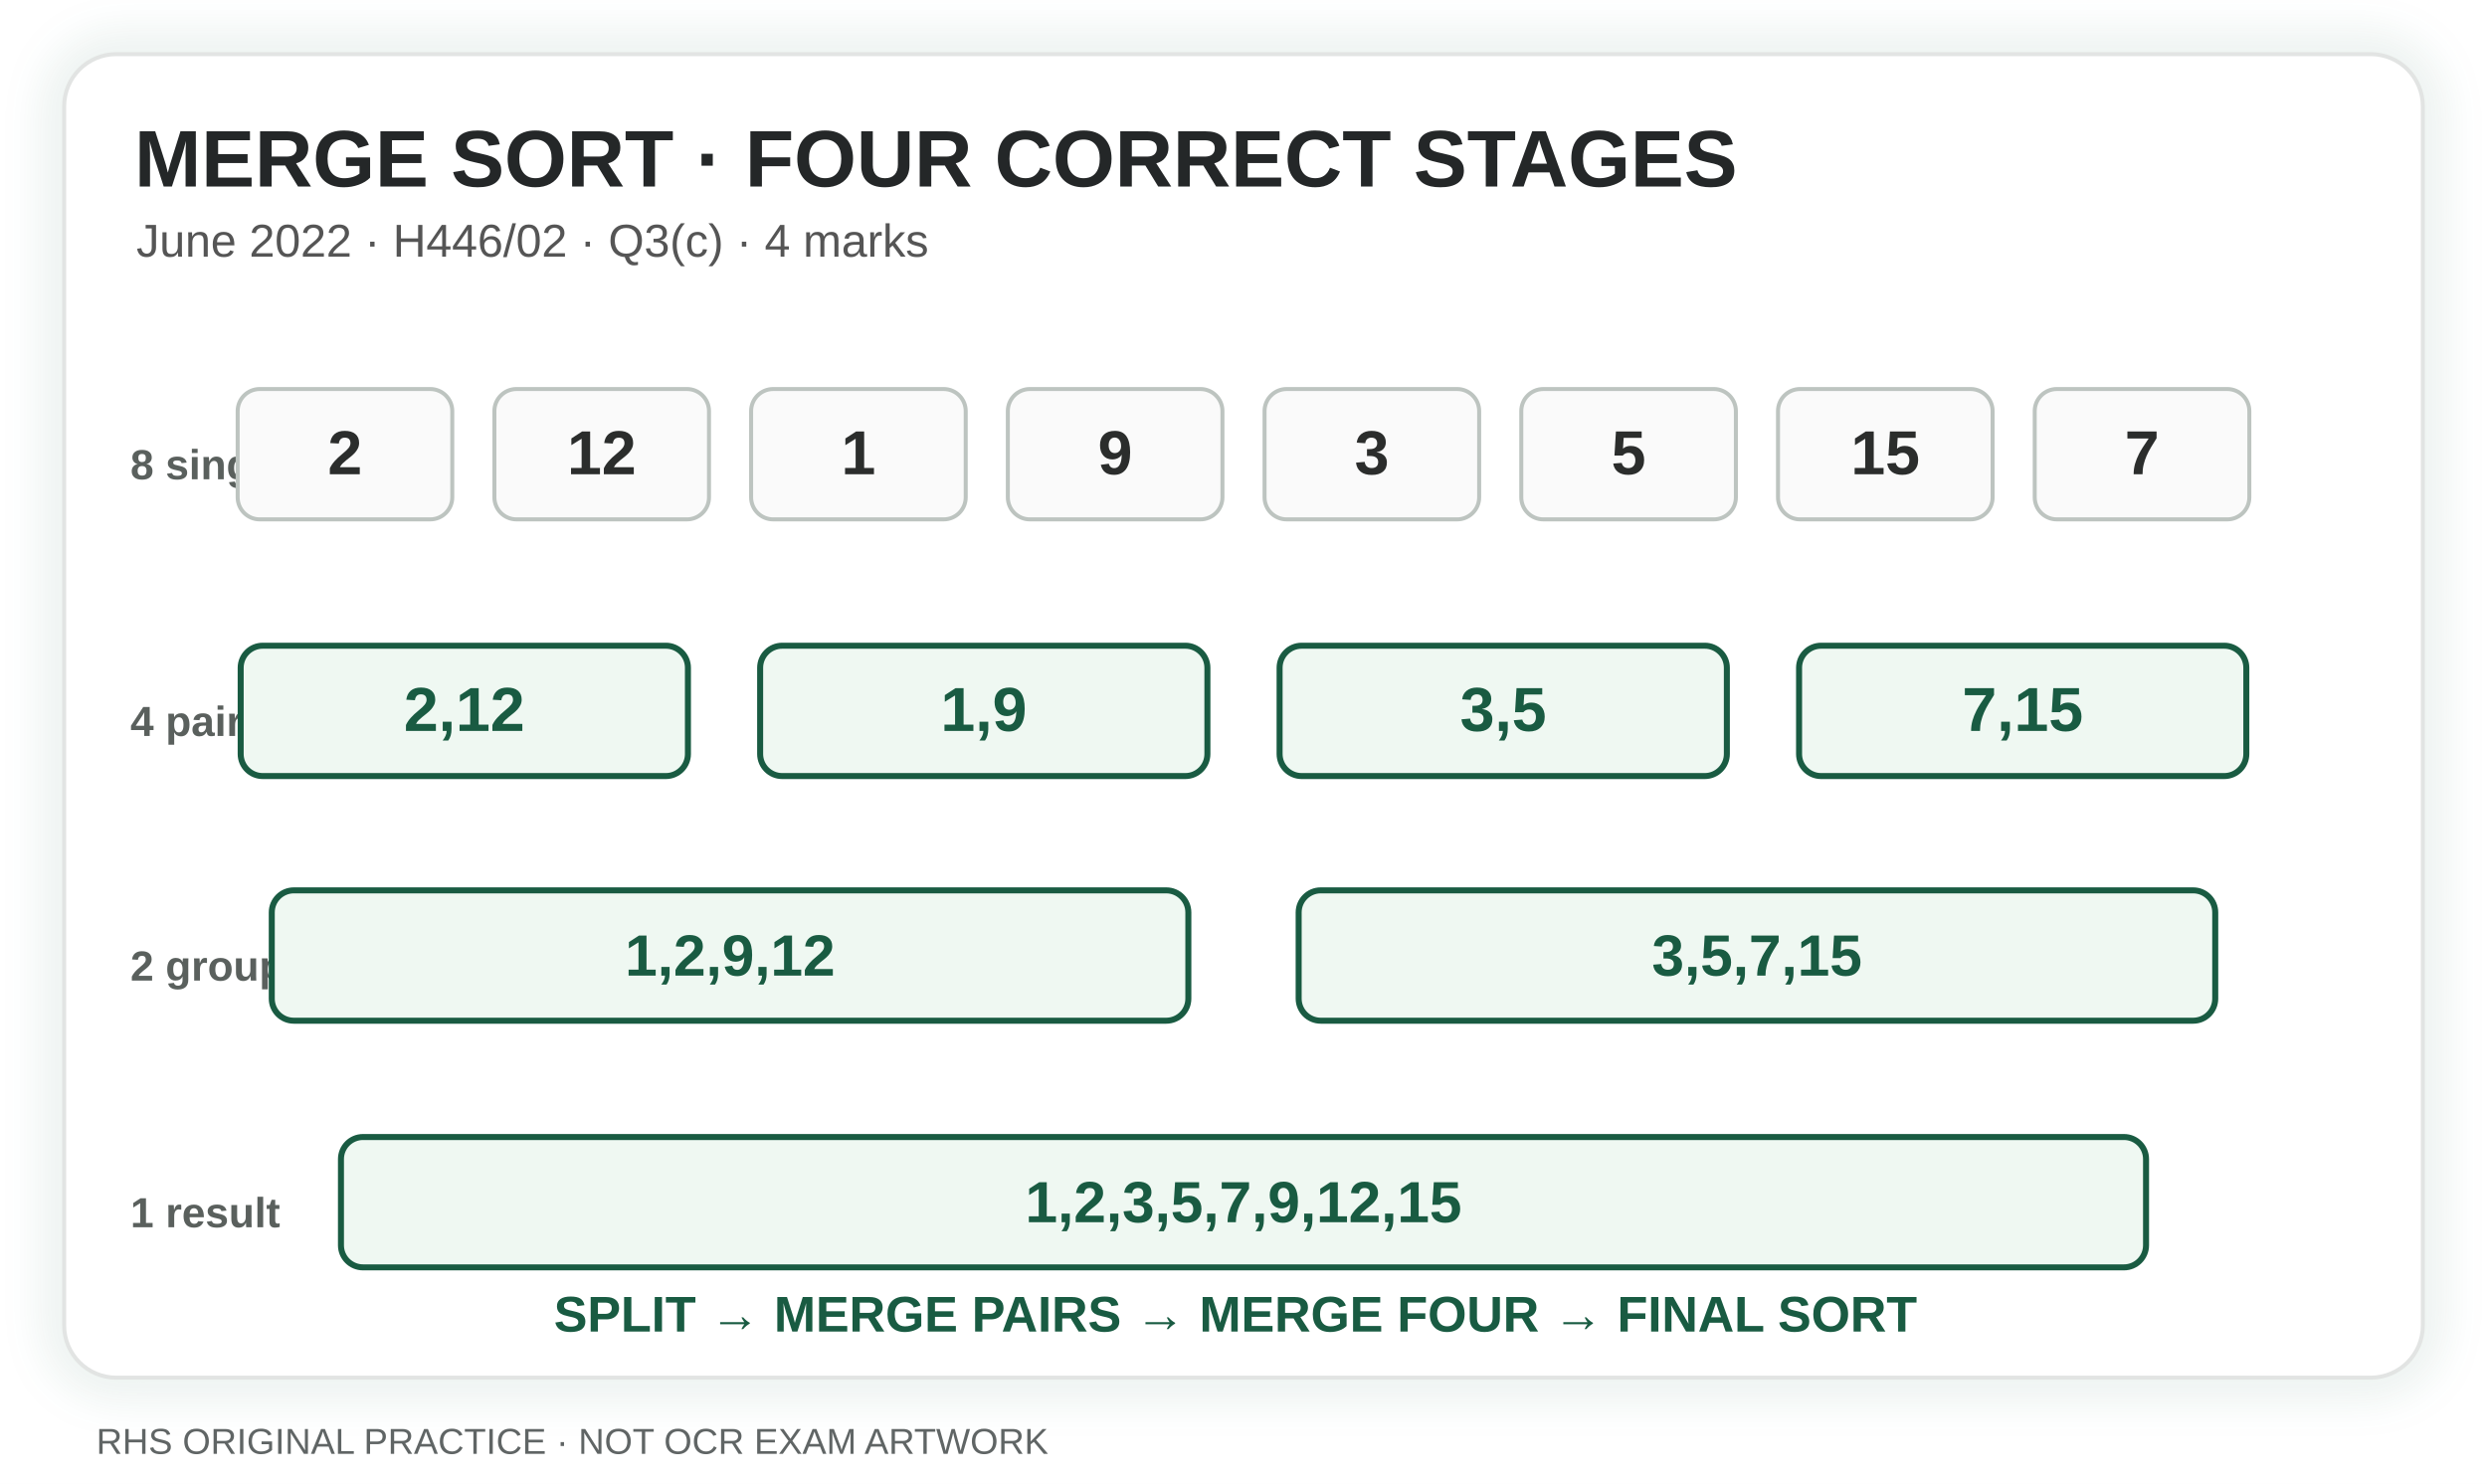
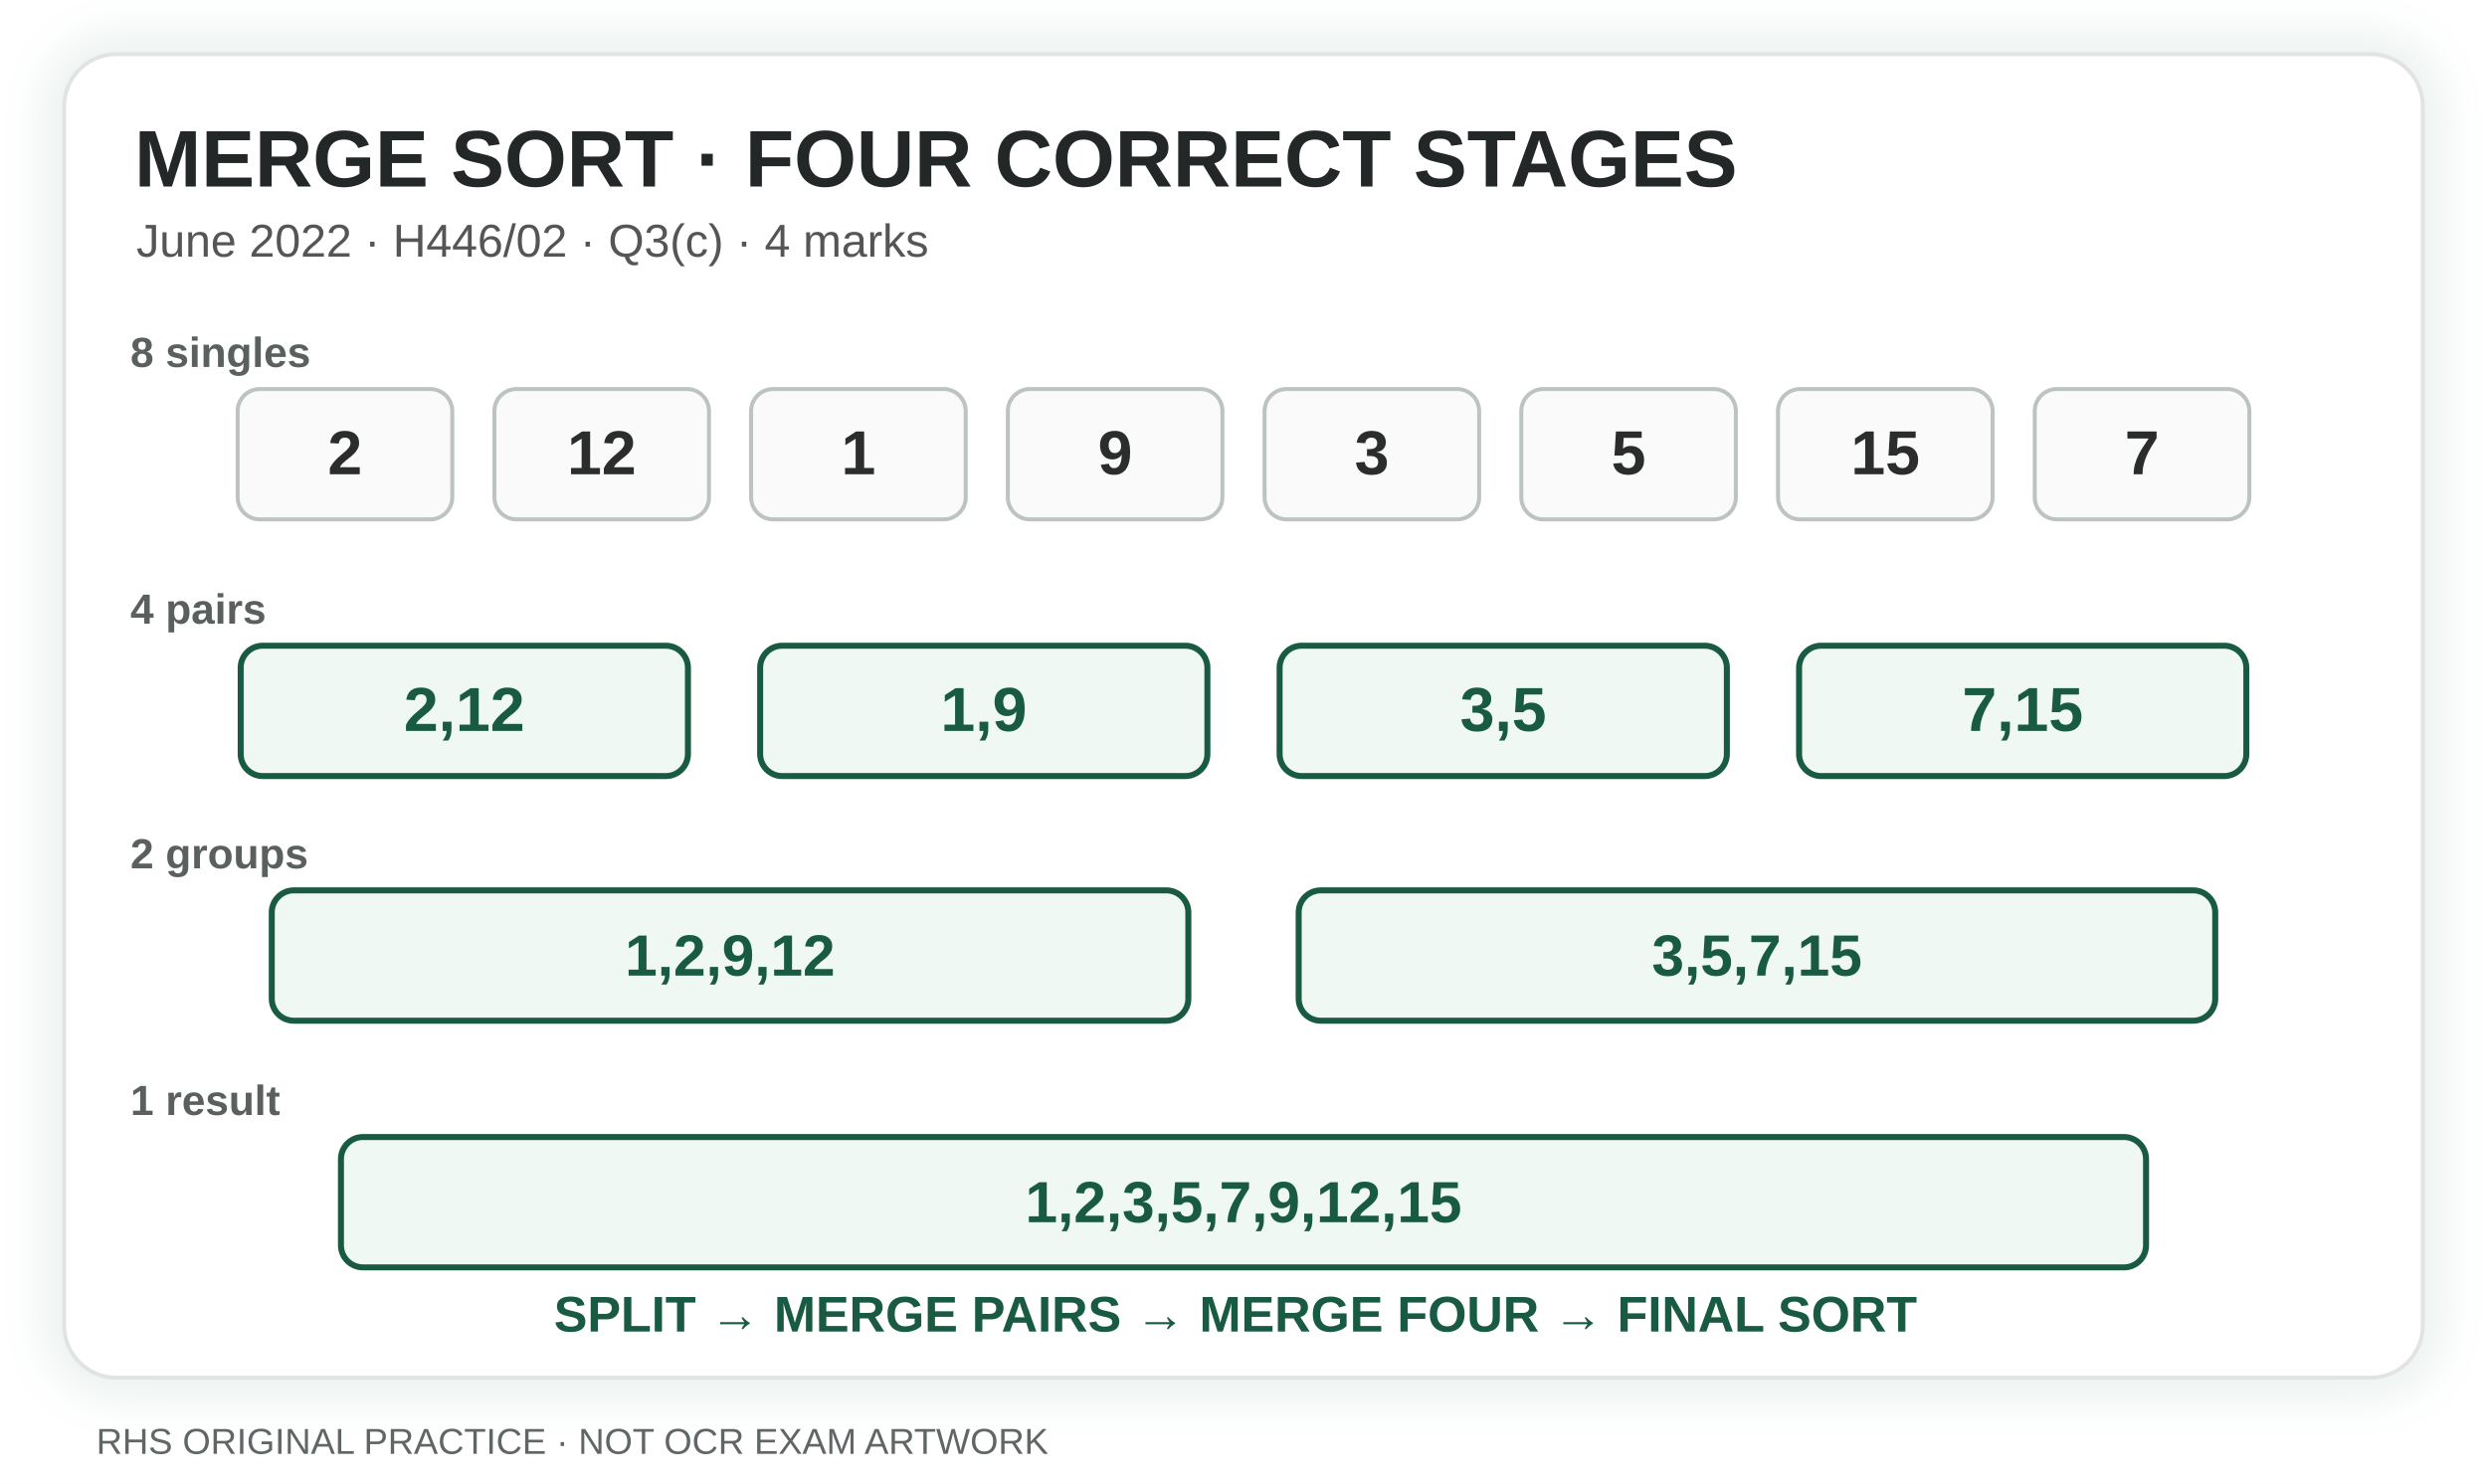
<svg xmlns="http://www.w3.org/2000/svg" viewBox="0 0 1240 740" role="img" aria-labelledby="title description">
  <defs>
    <filter id="glow" x="-30%" y="-30%" width="160%" height="160%">
      <feGaussianBlur stdDeviation="11" />
    </filter>
    <marker id="arrow" markerUnits="userSpaceOnUse" markerWidth="16" markerHeight="14" refX="14" refY="7" orient="auto">
      <path d="M0 1 L14 7 L0 13Z" fill="#343a39" />
    </marker>
    <marker id="greenArrow" markerUnits="userSpaceOnUse" markerWidth="16" markerHeight="14" refX="14" refY="7" orient="auto">
      <path d="M0 1 L14 7 L0 13Z" fill="#195b42" />
    </marker>
  </defs>
  <rect width="1240" height="740" fill="#fff" />
  <rect x="32" y="27" width="1176" height="660" rx="26" fill="none" stroke="#195b42" stroke-width="14" opacity=".13" filter="url(#glow)" />
  <rect x="32" y="27" width="1176" height="660" rx="26" stroke="#e2e4e3" stroke-width="2" fill="#fff" />
  <text x="67" y="93" text-anchor="start" font-family="Arial,Helvetica,sans-serif" font-size="40" font-weight="730" fill="#242728">MERGE SORT  ·  FOUR CORRECT STAGES</text>
  <text x="68" y="128" text-anchor="start" font-family="Arial,Helvetica,sans-serif" font-size="23" font-weight="520" fill="#555">June 2022 · H446/02 · Q3(c) · 4 marks</text>
-   <text x="65" y="239" text-anchor="start" font-family="Arial,Helvetica,sans-serif" font-size="21" font-weight="650" fill="#5a605d">8 singles</text>
+   <text x="65" y="183" text-anchor="start" font-family="Arial,Helvetica,sans-serif" font-size="21" font-weight="650" fill="#5a605d">8 singles</text>
  <rect x="118.5" y="194" width="107" height="65" rx="11" stroke="#bdc4c0" stroke-width="2" fill="#fafafa" />
  <text x="172" y="236.5" text-anchor="middle" font-family="Arial,Helvetica,sans-serif" font-size="31" font-weight="720" fill="#2b2d2c">2</text>
  <rect x="246.5" y="194" width="107" height="65" rx="11" stroke="#bdc4c0" stroke-width="2" fill="#fafafa" />
  <text x="300" y="236.5" text-anchor="middle" font-family="Arial,Helvetica,sans-serif" font-size="31" font-weight="720" fill="#2b2d2c">12</text>
  <rect x="374.5" y="194" width="107" height="65" rx="11" stroke="#bdc4c0" stroke-width="2" fill="#fafafa" />
  <text x="428" y="236.5" text-anchor="middle" font-family="Arial,Helvetica,sans-serif" font-size="31" font-weight="720" fill="#2b2d2c">1</text>
  <rect x="502.5" y="194" width="107" height="65" rx="11" stroke="#bdc4c0" stroke-width="2" fill="#fafafa" />
  <text x="556" y="236.5" text-anchor="middle" font-family="Arial,Helvetica,sans-serif" font-size="31" font-weight="720" fill="#2b2d2c">9</text>
  <rect x="630.5" y="194" width="107" height="65" rx="11" stroke="#bdc4c0" stroke-width="2" fill="#fafafa" />
  <text x="684" y="236.5" text-anchor="middle" font-family="Arial,Helvetica,sans-serif" font-size="31" font-weight="720" fill="#2b2d2c">3</text>
  <rect x="758.5" y="194" width="107" height="65" rx="11" stroke="#bdc4c0" stroke-width="2" fill="#fafafa" />
  <text x="812" y="236.5" text-anchor="middle" font-family="Arial,Helvetica,sans-serif" font-size="31" font-weight="720" fill="#2b2d2c">5</text>
  <rect x="886.5" y="194" width="107" height="65" rx="11" stroke="#bdc4c0" stroke-width="2" fill="#fafafa" />
  <text x="940" y="236.5" text-anchor="middle" font-family="Arial,Helvetica,sans-serif" font-size="31" font-weight="720" fill="#2b2d2c">15</text>
  <rect x="1014.5" y="194" width="107" height="65" rx="11" stroke="#bdc4c0" stroke-width="2" fill="#fafafa" />
  <text x="1068" y="236.5" text-anchor="middle" font-family="Arial,Helvetica,sans-serif" font-size="31" font-weight="720" fill="#2b2d2c">7</text>
-   <text x="65" y="367" text-anchor="start" font-family="Arial,Helvetica,sans-serif" font-size="21" font-weight="650" fill="#5a605d">4 pairs</text>
+   <text x="65" y="311" text-anchor="start" font-family="Arial,Helvetica,sans-serif" font-size="21" font-weight="650" fill="#5a605d">4 pairs</text>
  <rect x="120" y="322" width="223" height="65" rx="11" stroke="#195b42" stroke-width="3" fill="#eff8f2" />
  <text x="231.5" y="364.5" text-anchor="middle" font-family="Arial,Helvetica,sans-serif" font-size="31" font-weight="720" fill="#195b42">2,12</text>
  <rect x="379" y="322" width="223" height="65" rx="11" stroke="#195b42" stroke-width="3" fill="#eff8f2" />
  <text x="490.5" y="364.5" text-anchor="middle" font-family="Arial,Helvetica,sans-serif" font-size="31" font-weight="720" fill="#195b42">1,9</text>
  <rect x="638" y="322" width="223" height="65" rx="11" stroke="#195b42" stroke-width="3" fill="#eff8f2" />
  <text x="749.5" y="364.5" text-anchor="middle" font-family="Arial,Helvetica,sans-serif" font-size="31" font-weight="720" fill="#195b42">3,5</text>
  <rect x="897" y="322" width="223" height="65" rx="11" stroke="#195b42" stroke-width="3" fill="#eff8f2" />
  <text x="1008.5" y="364.5" text-anchor="middle" font-family="Arial,Helvetica,sans-serif" font-size="31" font-weight="720" fill="#195b42">7,15</text>
-   <text x="65" y="489" text-anchor="start" font-family="Arial,Helvetica,sans-serif" font-size="21" font-weight="650" fill="#5a605d">2 groups</text>
+   <text x="65" y="433" text-anchor="start" font-family="Arial,Helvetica,sans-serif" font-size="21" font-weight="650" fill="#5a605d">2 groups</text>
  <rect x="135.5" y="444" width="457" height="65" rx="11" stroke="#195b42" stroke-width="3" fill="#eff8f2" />
  <text x="364" y="486.5" text-anchor="middle" font-family="Arial,Helvetica,sans-serif" font-size="29" font-weight="720" fill="#195b42">1,2,9,12</text>
  <rect x="647.5" y="444" width="457" height="65" rx="11" stroke="#195b42" stroke-width="3" fill="#eff8f2" />
  <text x="876" y="486.5" text-anchor="middle" font-family="Arial,Helvetica,sans-serif" font-size="29" font-weight="720" fill="#195b42">3,5,7,15</text>
-   <text x="65" y="612" text-anchor="start" font-family="Arial,Helvetica,sans-serif" font-size="21" font-weight="650" fill="#5a605d">1 result</text>
+   <text x="65" y="556" text-anchor="start" font-family="Arial,Helvetica,sans-serif" font-size="21" font-weight="650" fill="#5a605d">1 result</text>
  <rect x="170" y="567" width="900" height="65" rx="11" stroke="#195b42" stroke-width="3" fill="#eff8f2" />
  <text x="620" y="609.5" text-anchor="middle" font-family="Arial,Helvetica,sans-serif" font-size="29" font-weight="720" fill="#195b42">1,2,3,5,7,9,12,15</text>
  <text x="616" y="664" text-anchor="middle" font-family="Arial,Helvetica,sans-serif" font-size="25" font-weight="700" fill="#195b42">SPLIT → MERGE PAIRS → MERGE FOUR → FINAL SORT</text>
  <text x="48" y="725" text-anchor="start" font-family="Arial,Helvetica,sans-serif" font-size="18" font-weight="470" fill="#606565">RHS ORIGINAL PRACTICE  ·  NOT OCR EXAM ARTWORK</text>
</svg>
